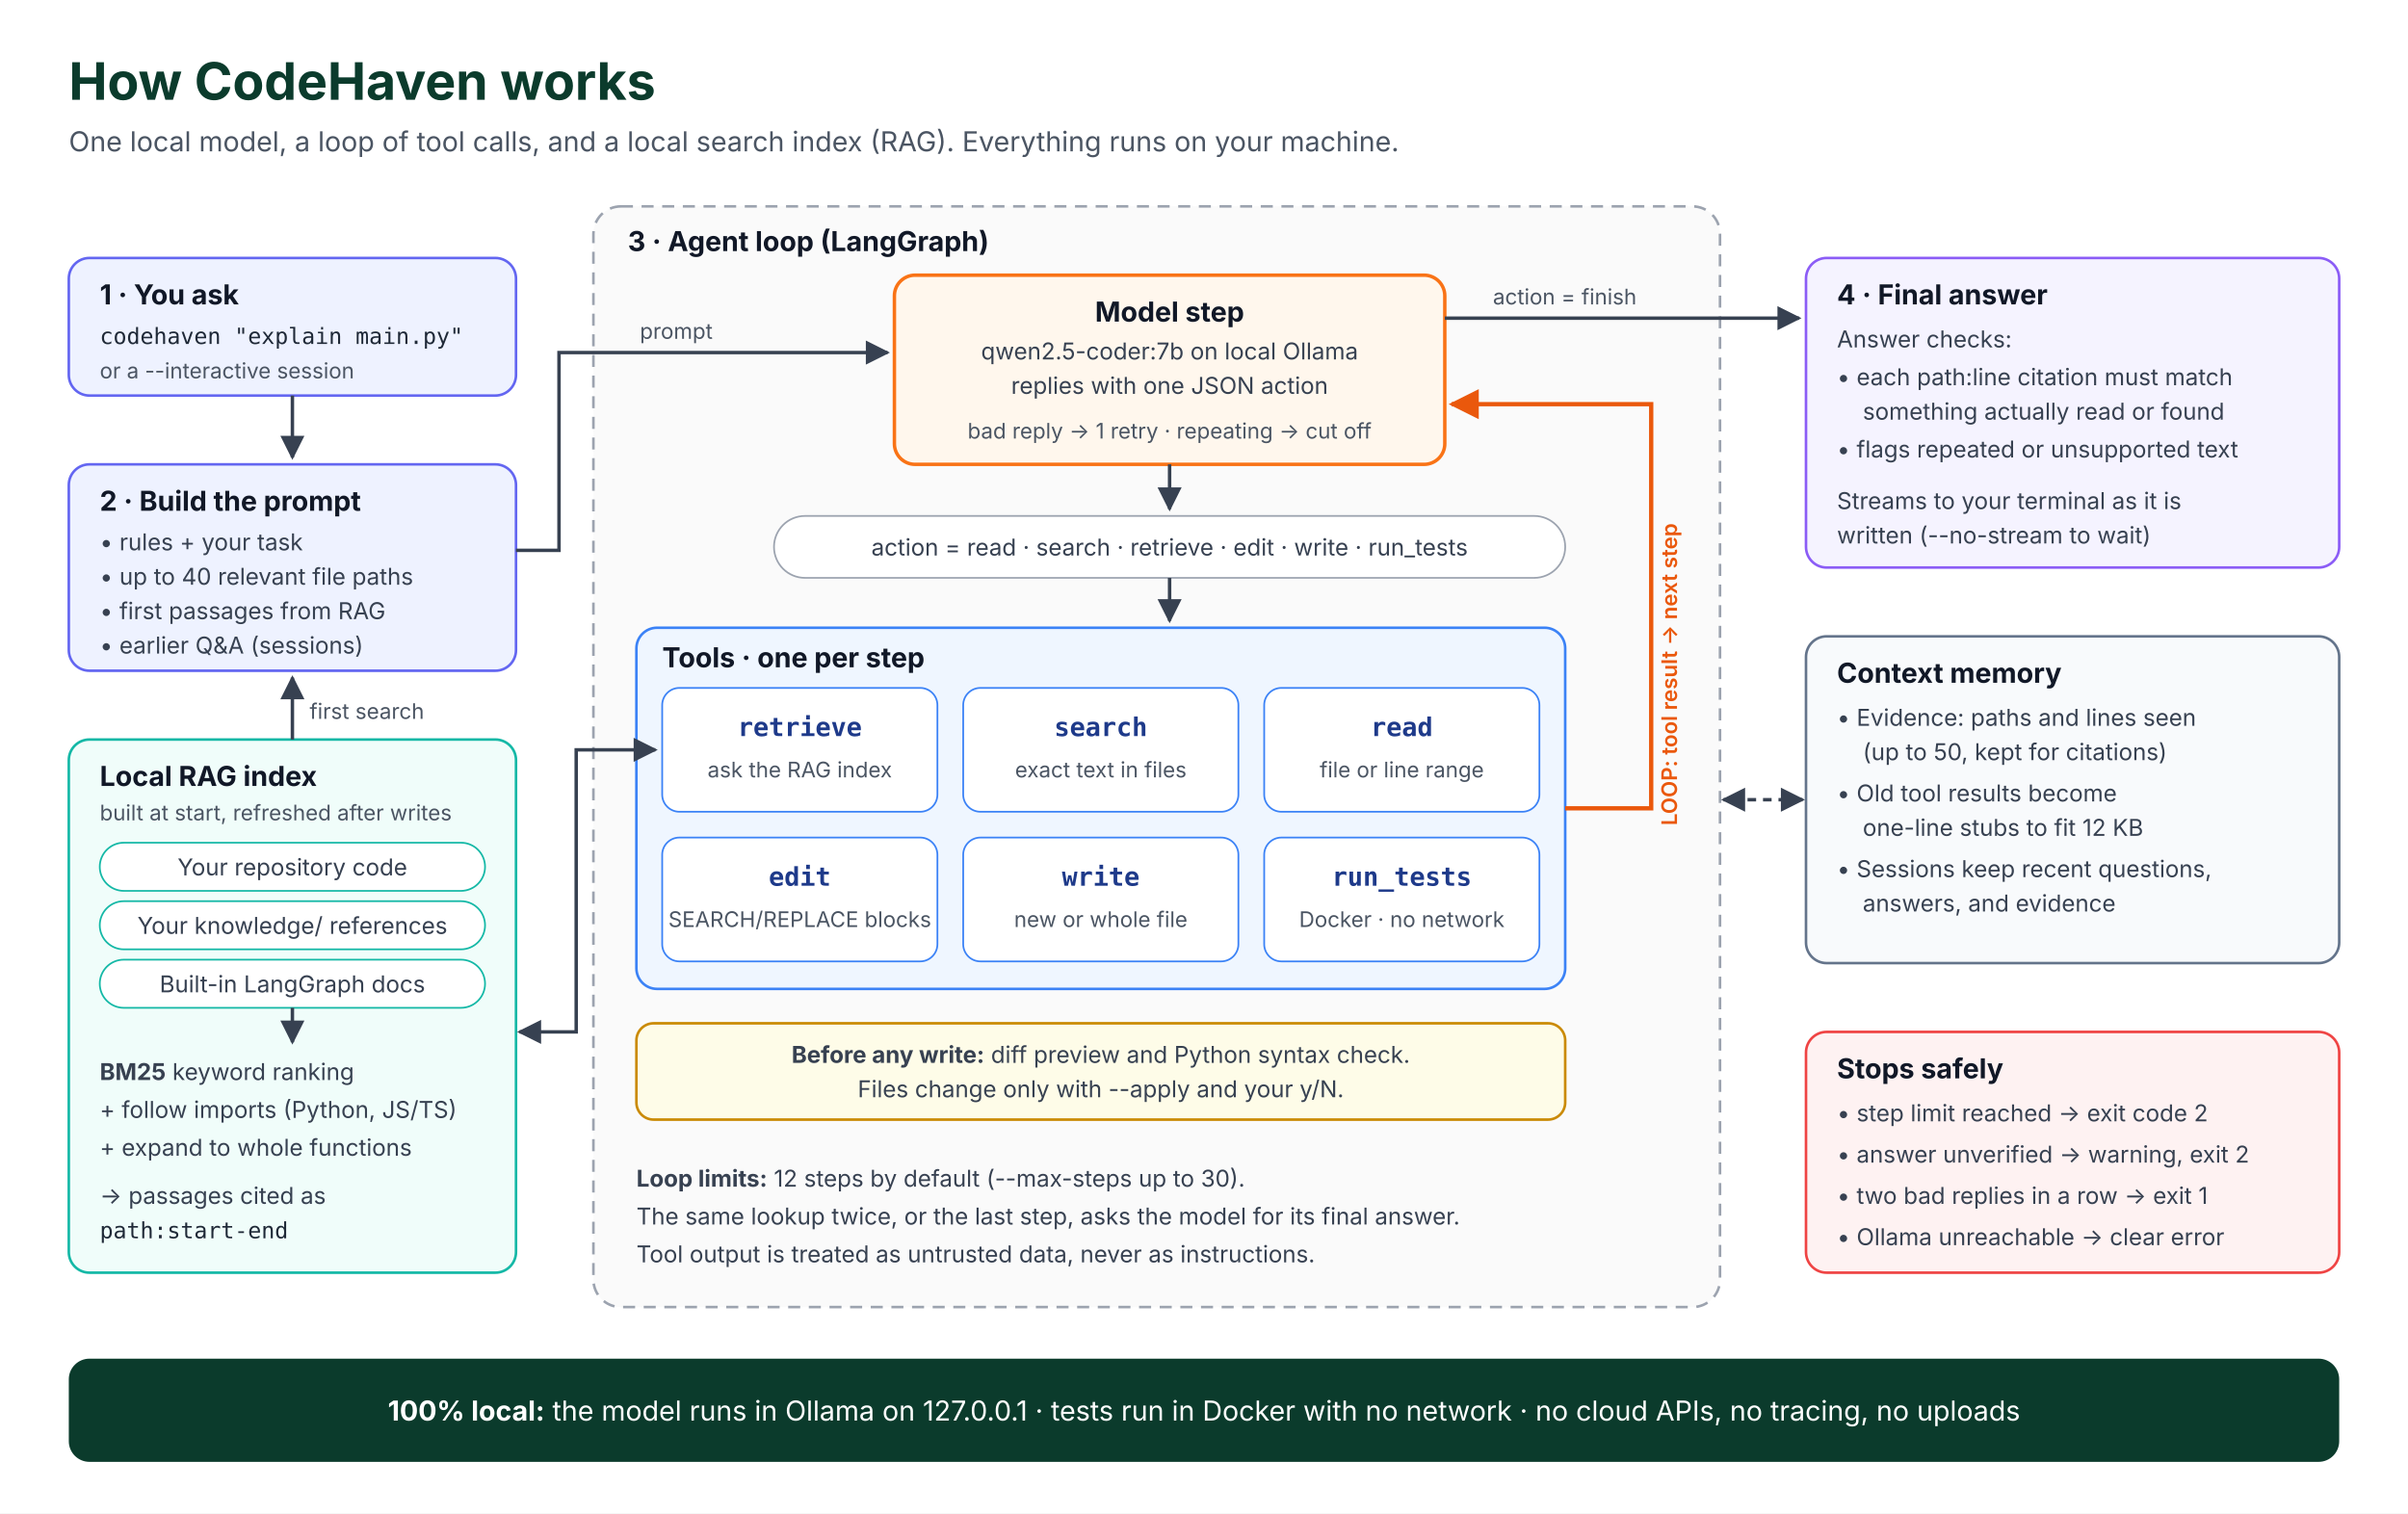
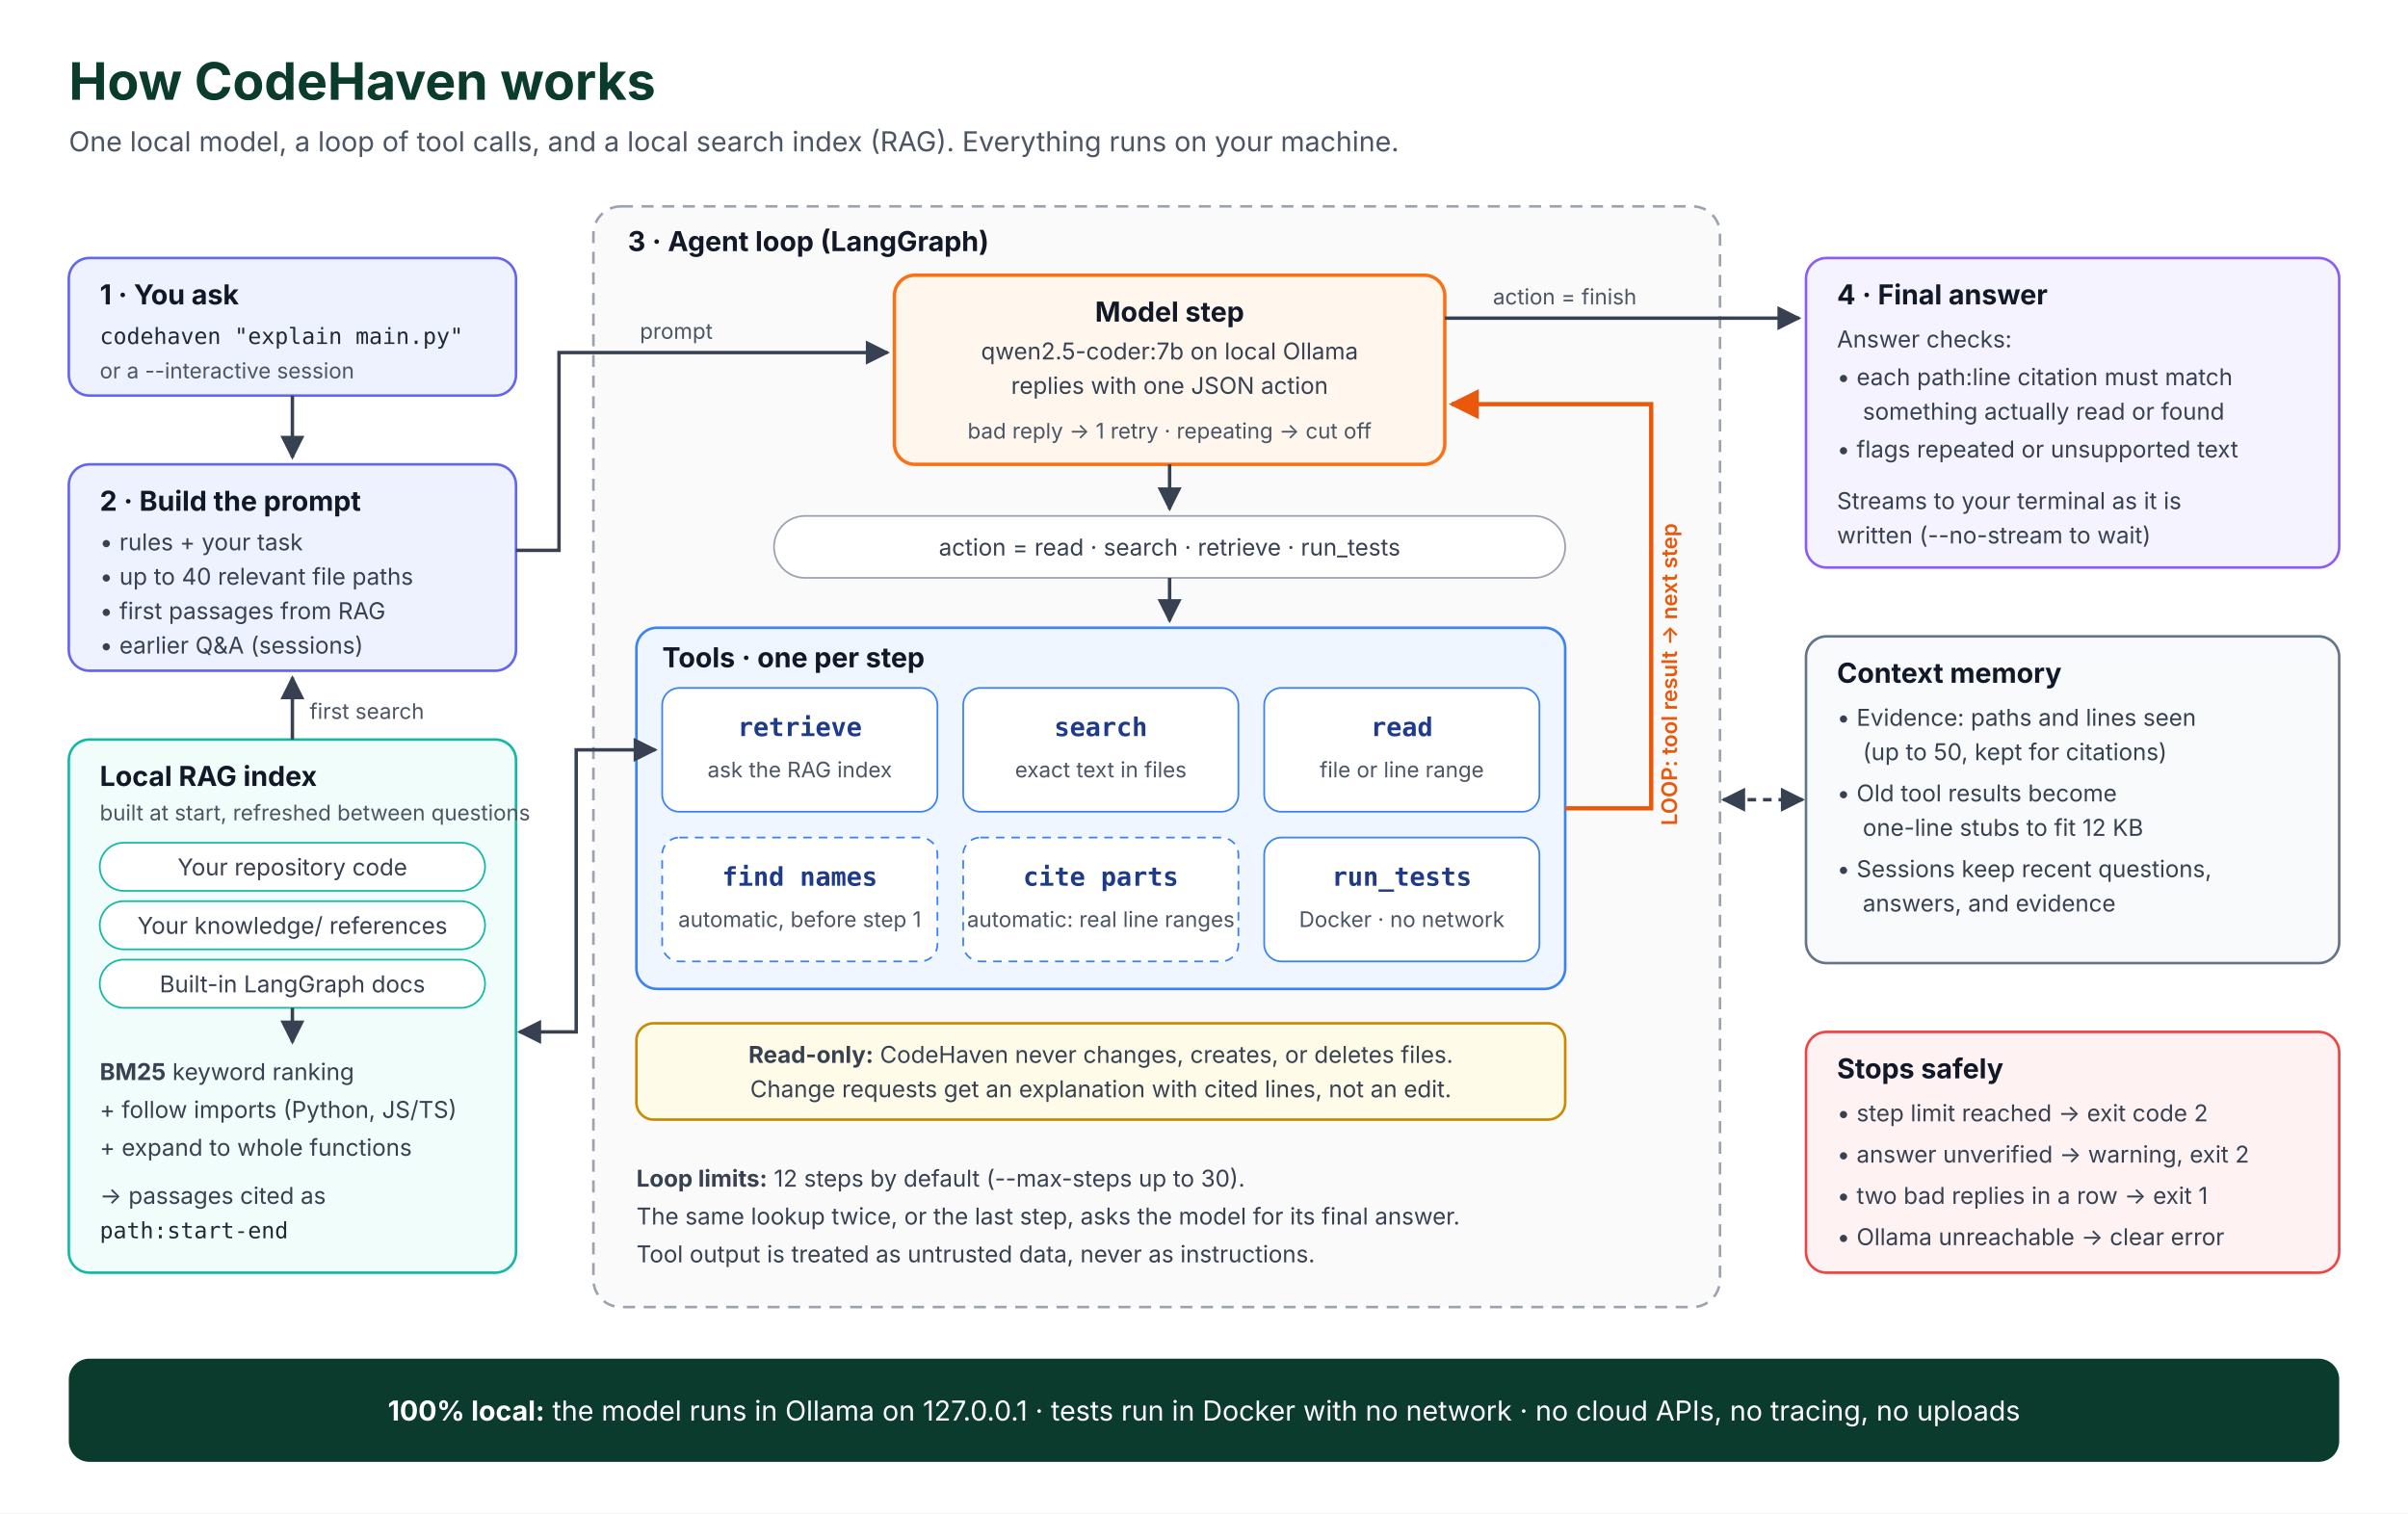
<svg xmlns="http://www.w3.org/2000/svg" width="1400" height="880" viewBox="0 0 1400 880" font-family="Inter, -apple-system, 'Segoe UI', Helvetica, Arial, sans-serif">
  <defs>
    <marker id="arrow" viewBox="0 0 10 10" refX="9" refY="5" markerWidth="7" markerHeight="7" orient="auto-start-reverse">
      <path d="M0,0 L10,5 L0,10 z" fill="#374151" />
    </marker>
    <marker id="arrow-orange" viewBox="0 0 10 10" refX="9" refY="5" markerWidth="7" markerHeight="7" orient="auto-start-reverse">
      <path d="M0,0 L10,5 L0,10 z" fill="#ea580c" />
    </marker>
    <style>
      .title { font-size: 30px; font-weight: 700; fill: #0b3b2c; }
      .subtitle { font-size: 16px; fill: #4b5563; }
      .h { font-size: 16px; font-weight: 700; fill: #111827; }
      .t { font-size: 13.5px; fill: #374151; }
      .s { font-size: 12.5px; fill: #4b5563; }
      .tool { font-size: 15px; font-weight: 700; fill: #1e3a8a; font-family: Menlo, Consolas, monospace; }
      .mono { font-size: 13px; fill: #1f2937; font-family: Menlo, Consolas, monospace; }
      .label { font-size: 12.5px; font-weight: 600; fill: #ea580c; }
      .flow { stroke: #374151; stroke-width: 2; fill: none; }
      .loop { stroke: #ea580c; stroke-width: 2.5; fill: none; }
    </style>
  </defs>
  <rect width="1400" height="880" fill="#ffffff" />
  <rect x="345" y="120" width="655" height="640" rx="16" fill="#fafafa" stroke="#9ca3af" stroke-width="1.5" stroke-dasharray="7 5" />
  <text x="365" y="146" class="h">3 · Agent loop (LangGraph)</text>
  <text x="40" y="58" class="title">How CodeHaven works</text>
  <text x="40" y="88" class="subtitle">One local model, a loop of tool calls, and a local search index (RAG). Everything runs on your machine.</text>
  <rect x="40" y="150" width="260" height="80" rx="12" fill="#eef2ff" stroke="#6366f1" stroke-width="1.5" />
  <text x="58" y="177" class="h">1 · You ask</text>
  <text x="58" y="200" class="mono">codehaven "explain main.py"</text>
  <text x="58" y="220" class="s">or a --interactive session</text>
  <path d="M170,230 V266" class="flow" marker-end="url(#arrow)" />
  <rect x="40" y="270" width="260" height="120" rx="12" fill="#eef2ff" stroke="#6366f1" stroke-width="1.5" />
  <text x="58" y="297" class="h">2 · Build the prompt</text>
  <text x="58" y="320" class="t">• rules + your task</text>
  <text x="58" y="340" class="t">• up to 40 relevant file paths</text>
  <text x="58" y="360" class="t">• first passages from RAG</text>
  <text x="58" y="380" class="t">• earlier Q&amp;A (sessions)</text>
  <path d="M300,320 H325 V205 H516" class="flow" marker-end="url(#arrow)" />
  <text x="372" y="197" class="s">prompt</text>
  <rect x="40" y="430" width="260" height="310" rx="12" fill="#f0fdfa" stroke="#14b8a6" stroke-width="1.5" />
  <text x="58" y="457" class="h">Local RAG index</text>
-   <text x="58" y="477" class="s">built at start, refreshed after writes</text>
+   <text x="58" y="477" class="s">built at start, refreshed between questions</text>
  <rect x="58" y="490" width="224" height="28" rx="14" fill="#ffffff" stroke="#14b8a6" />
  <text x="170" y="509" class="t" text-anchor="middle">Your repository code</text>
  <rect x="58" y="524" width="224" height="28" rx="14" fill="#ffffff" stroke="#14b8a6" />
  <text x="170" y="543" class="t" text-anchor="middle">Your knowledge/ references</text>
  <rect x="58" y="558" width="224" height="28" rx="14" fill="#ffffff" stroke="#14b8a6" />
  <text x="170" y="577" class="t" text-anchor="middle">Built-in LangGraph docs</text>
  <path d="M170,586 V606" class="flow" marker-end="url(#arrow)" />
  <text x="58" y="628" class="t">
    <tspan font-weight="700">BM25</tspan> keyword ranking</text>
  <text x="58" y="650" class="t">+ follow imports (Python, JS/TS)</text>
  <text x="58" y="672" class="t">+ expand to whole functions</text>
  <text x="58" y="700" class="t">→ passages cited as</text>
  <text x="58" y="720" class="mono">path:start-end</text>
  <path d="M170,430 V394" class="flow" marker-end="url(#arrow)" />
  <text x="180" y="418" class="s">first search</text>
  <rect x="520" y="160" width="320" height="110" rx="12" fill="#fff7ed" stroke="#f97316" stroke-width="2" />
  <text x="680" y="187" class="h" text-anchor="middle">Model step</text>
  <text x="680" y="209" class="t" text-anchor="middle">qwen2.5-coder:7b on local Ollama</text>
  <text x="680" y="229" class="t" text-anchor="middle">replies with one JSON action</text>
  <text x="680" y="255" class="s" text-anchor="middle">bad reply → 1 retry · repeating → cut off</text>
  <path d="M680,270 V296" class="flow" marker-end="url(#arrow)" />
  <rect x="450" y="300" width="460" height="36" rx="18" fill="#ffffff" stroke="#9ca3af" />
-   <text x="680" y="323" class="t" text-anchor="middle">action = read · search · retrieve · edit · write · run_tests</text>
+   <text x="680" y="323" class="t" text-anchor="middle">action = read · search · retrieve · run_tests</text>
  <path d="M680,336 V361" class="flow" marker-end="url(#arrow)" />
  <rect x="370" y="365" width="540" height="210" rx="12" fill="#eff6ff" stroke="#3b82f6" stroke-width="1.5" />
  <text x="385" y="388" class="h">Tools · one per step</text>
  <rect x="385" y="400" width="160" height="72" rx="10" fill="#ffffff" stroke="#3b82f6" />
  <text x="465" y="428" class="tool" text-anchor="middle">retrieve</text>
  <text x="465" y="452" class="s" text-anchor="middle">ask the RAG index</text>
  <rect x="560" y="400" width="160" height="72" rx="10" fill="#ffffff" stroke="#3b82f6" />
  <text x="640" y="428" class="tool" text-anchor="middle">search</text>
  <text x="640" y="452" class="s" text-anchor="middle">exact text in files</text>
  <rect x="735" y="400" width="160" height="72" rx="10" fill="#ffffff" stroke="#3b82f6" />
  <text x="815" y="428" class="tool" text-anchor="middle">read</text>
  <text x="815" y="452" class="s" text-anchor="middle">file or line range</text>
-   <rect x="385" y="487" width="160" height="72" rx="10" fill="#ffffff" stroke="#3b82f6" />
-   <text x="465" y="515" class="tool" text-anchor="middle">edit</text>
-   <text x="465" y="539" class="s" text-anchor="middle">SEARCH/REPLACE blocks</text>
-   <rect x="560" y="487" width="160" height="72" rx="10" fill="#ffffff" stroke="#3b82f6" />
-   <text x="640" y="515" class="tool" text-anchor="middle">write</text>
-   <text x="640" y="539" class="s" text-anchor="middle">new or whole file</text>
+   <rect x="385" y="487" width="160" height="72" rx="10" fill="#ffffff" stroke="#3b82f6" stroke-dasharray="5 4" />
+   <text x="465" y="515" class="tool" text-anchor="middle">find names</text>
+   <text x="465" y="539" class="s" text-anchor="middle">automatic, before step 1</text>
+   <rect x="560" y="487" width="160" height="72" rx="10" fill="#ffffff" stroke="#3b82f6" stroke-dasharray="5 4" />
+   <text x="640" y="515" class="tool" text-anchor="middle">cite parts</text>
+   <text x="640" y="539" class="s" text-anchor="middle">automatic: real line ranges</text>
  <rect x="735" y="487" width="160" height="72" rx="10" fill="#ffffff" stroke="#3b82f6" />
  <text x="815" y="515" class="tool" text-anchor="middle">run_tests</text>
  <text x="815" y="539" class="s" text-anchor="middle">Docker · no network</text>
  <path d="M302,600 H335 V436 H381" class="flow" marker-start="url(#arrow)" marker-end="url(#arrow)" />
  <path d="M910,470 H960 V235 H844" class="loop" marker-end="url(#arrow-orange)" />
  <text x="975" y="480" class="label" transform="rotate(-90 975 480)">LOOP: tool result → next step</text>
  <rect x="370" y="595" width="540" height="56" rx="10" fill="#fefce8" stroke="#ca8a04" stroke-width="1.5" />
  <text x="640" y="618" class="t" text-anchor="middle">
-     <tspan font-weight="700">Before any write:</tspan> diff preview and Python syntax check.</text>
-   <text x="640" y="638" class="t" text-anchor="middle">Files change only with --apply and your y/N.</text>
+     <tspan font-weight="700">Read-only:</tspan> CodeHaven never changes, creates, or deletes files.</text>
+   <text x="640" y="638" class="t" text-anchor="middle">Change requests get an explanation with cited lines, not an edit.</text>
  <text x="370" y="690" class="t">
    <tspan font-weight="700">Loop limits:</tspan> 12 steps by default (--max-steps up to 30).</text>
  <text x="370" y="712" class="t">The same lookup twice, or the last step, asks the model for its final answer.</text>
  <text x="370" y="734" class="t">Tool output is treated as untrusted data, never as instructions.</text>
  <path d="M840,185 H1046" class="flow" marker-end="url(#arrow)" />
  <text x="868" y="177" class="s">action = finish</text>
  <rect x="1050" y="150" width="310" height="180" rx="12" fill="#f5f3ff" stroke="#8b5cf6" stroke-width="1.5" />
  <text x="1068" y="177" class="h">4 · Final answer</text>
  <text x="1068" y="202" class="t">Answer checks:</text>
  <text x="1068" y="224" class="t">• each path:line citation must match</text>
  <text x="1083" y="244" class="t">something actually read or found</text>
  <text x="1068" y="266" class="t">• flags repeated or unsupported text</text>
  <text x="1068" y="296" class="t">Streams to your terminal as it is</text>
  <text x="1068" y="316" class="t">written (--no-stream to wait)</text>
  <rect x="1050" y="370" width="310" height="190" rx="12" fill="#f8fafc" stroke="#64748b" stroke-width="1.5" />
  <text x="1068" y="397" class="h">Context memory</text>
  <text x="1068" y="422" class="t">• Evidence: paths and lines seen</text>
  <text x="1083" y="442" class="t">(up to 50, kept for citations)</text>
  <text x="1068" y="466" class="t">• Old tool results become</text>
  <text x="1083" y="486" class="t">one-line stubs to fit 12 KB</text>
  <text x="1068" y="510" class="t">• Sessions keep recent questions,</text>
  <text x="1083" y="530" class="t">answers, and evidence</text>
  <path d="M1048,465 H1002" class="flow" stroke-dasharray="5 4" marker-start="url(#arrow)" marker-end="url(#arrow)" />
  <rect x="1050" y="600" width="310" height="140" rx="12" fill="#fef2f2" stroke="#ef4444" stroke-width="1.5" />
  <text x="1068" y="627" class="h">Stops safely</text>
  <text x="1068" y="652" class="t">• step limit reached → exit code 2</text>
  <text x="1068" y="676" class="t">• answer unverified → warning, exit 2</text>
  <text x="1068" y="700" class="t">• two bad replies in a row → exit 1</text>
  <text x="1068" y="724" class="t">• Ollama unreachable → clear error</text>
  <rect x="40" y="790" width="1320" height="60" rx="12" fill="#0b3b2c" />
  <text x="700" y="826" text-anchor="middle" font-size="16" fill="#ffffff">
    <tspan font-weight="700">100% local:</tspan> the model runs in Ollama on 127.0.0.1 · tests run in Docker with no network · no cloud APIs, no tracing, no uploads</text>
</svg>
